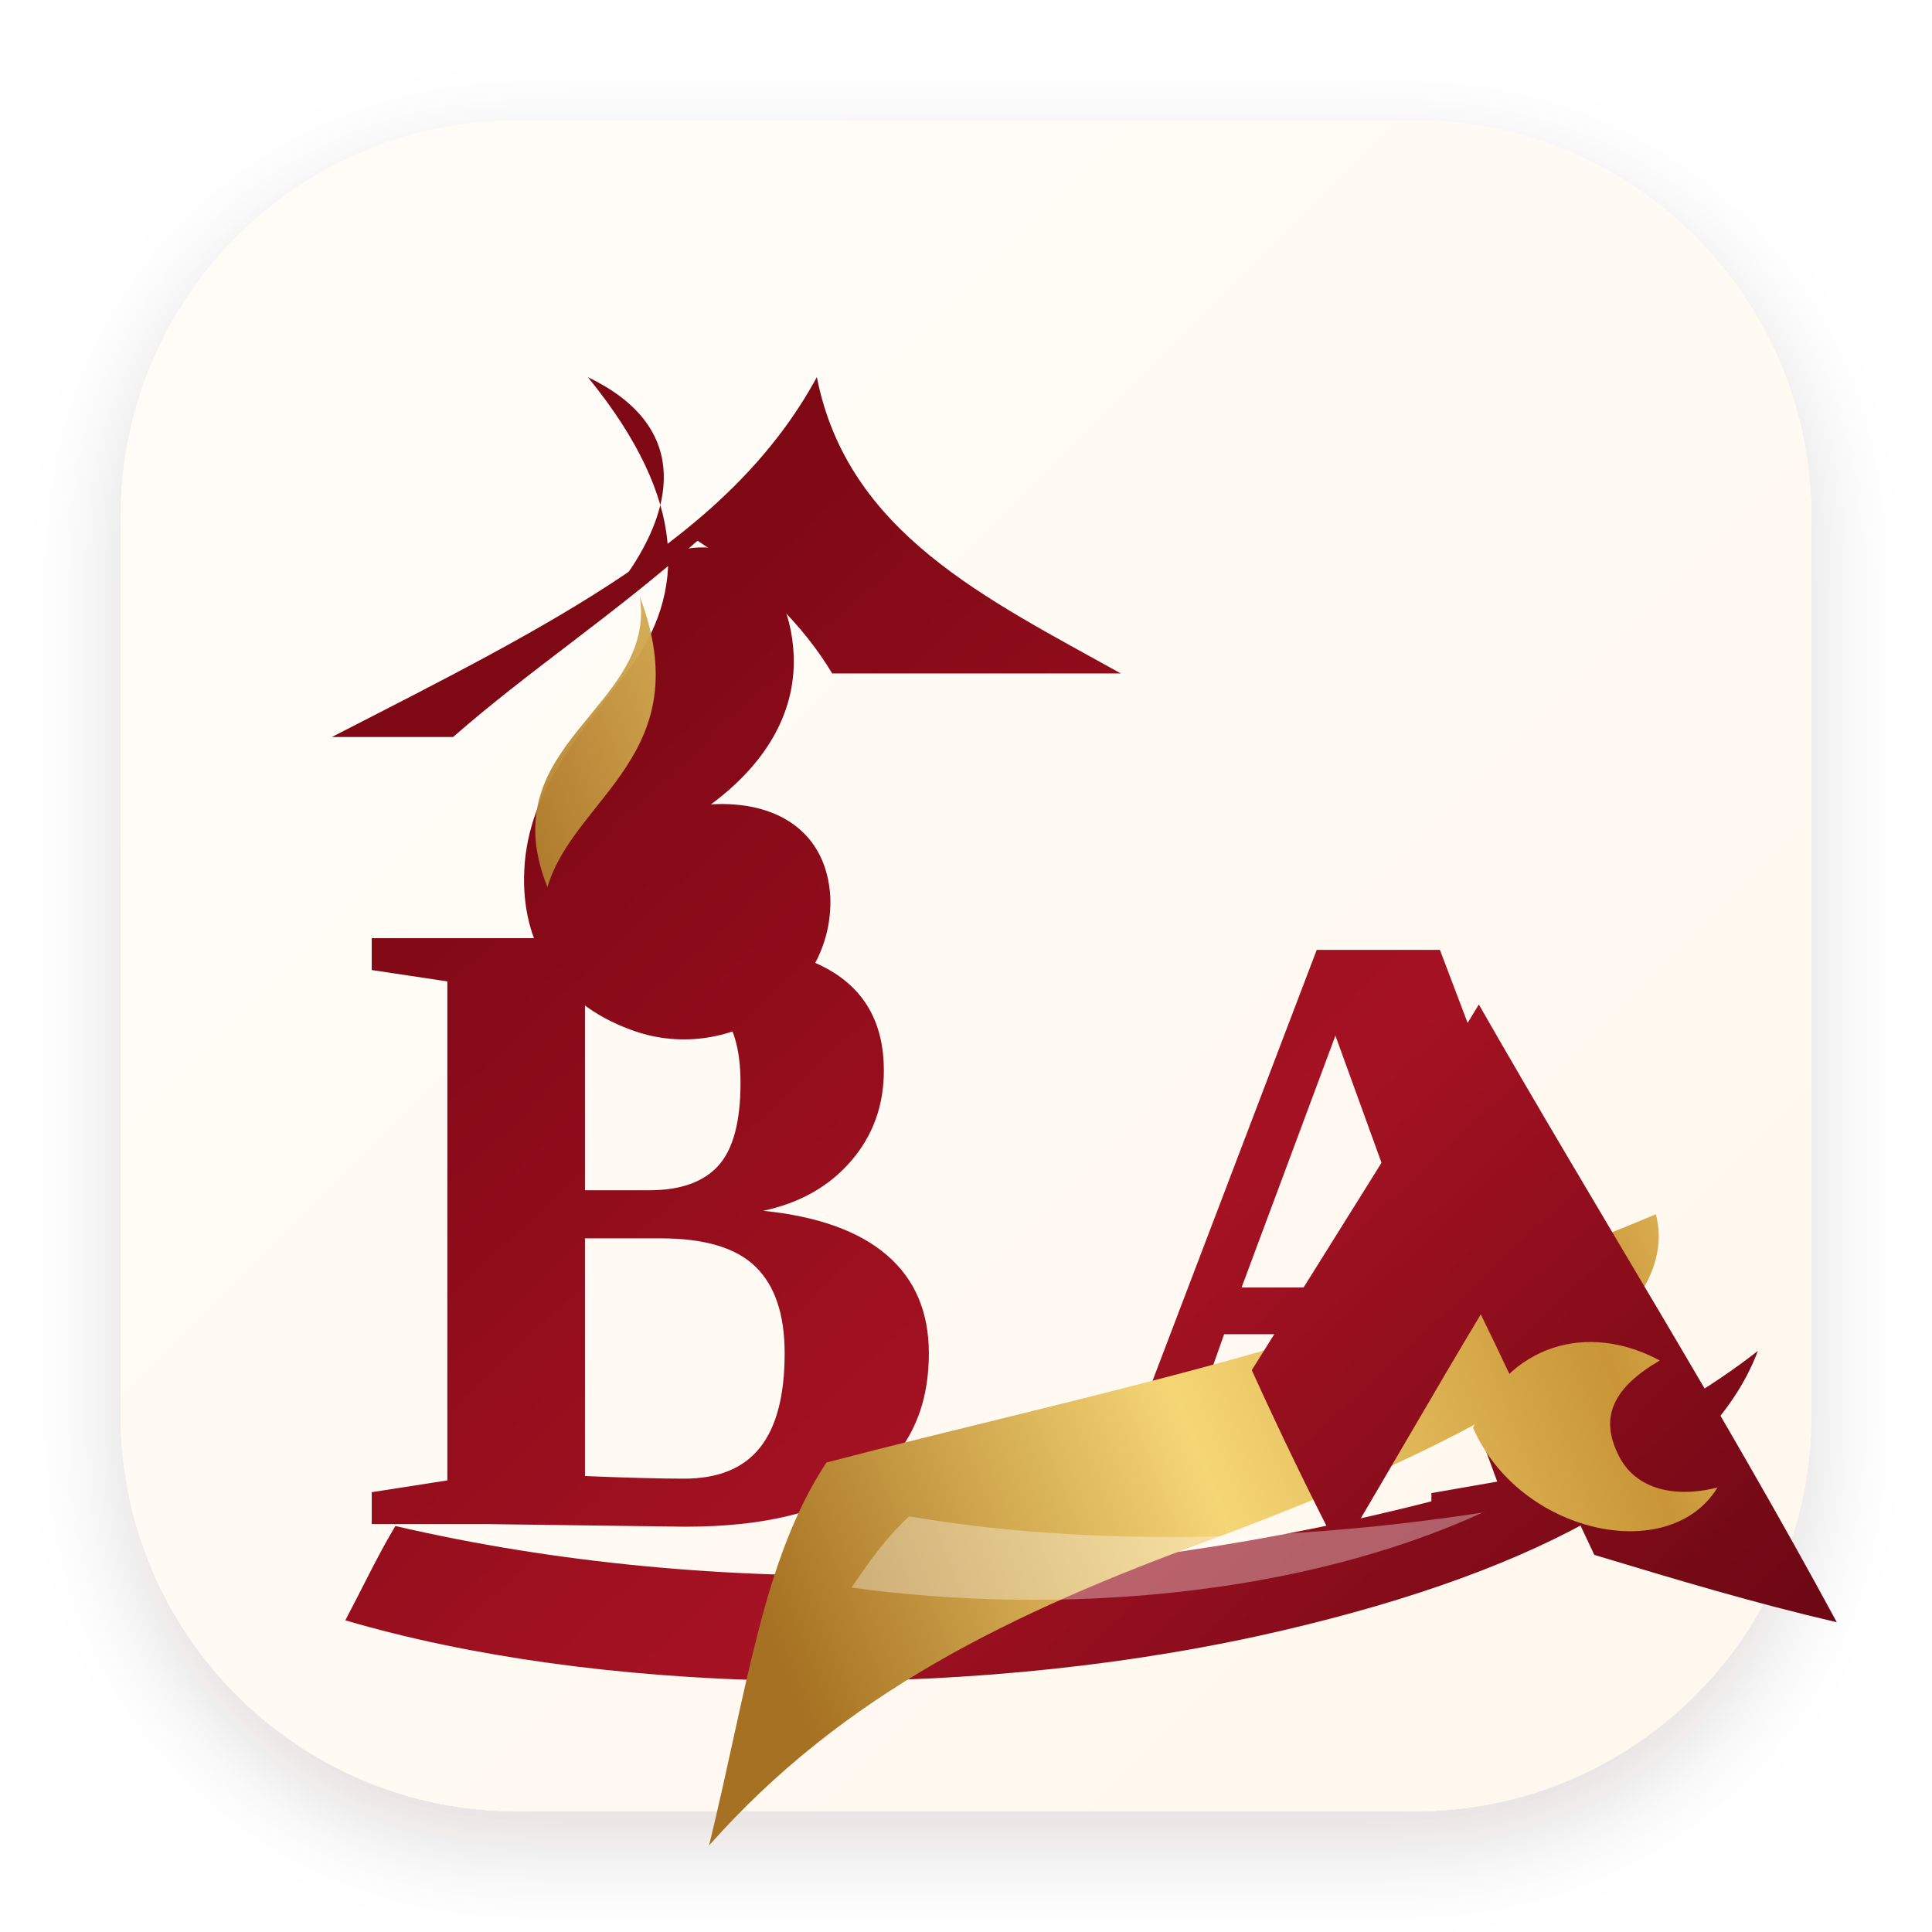
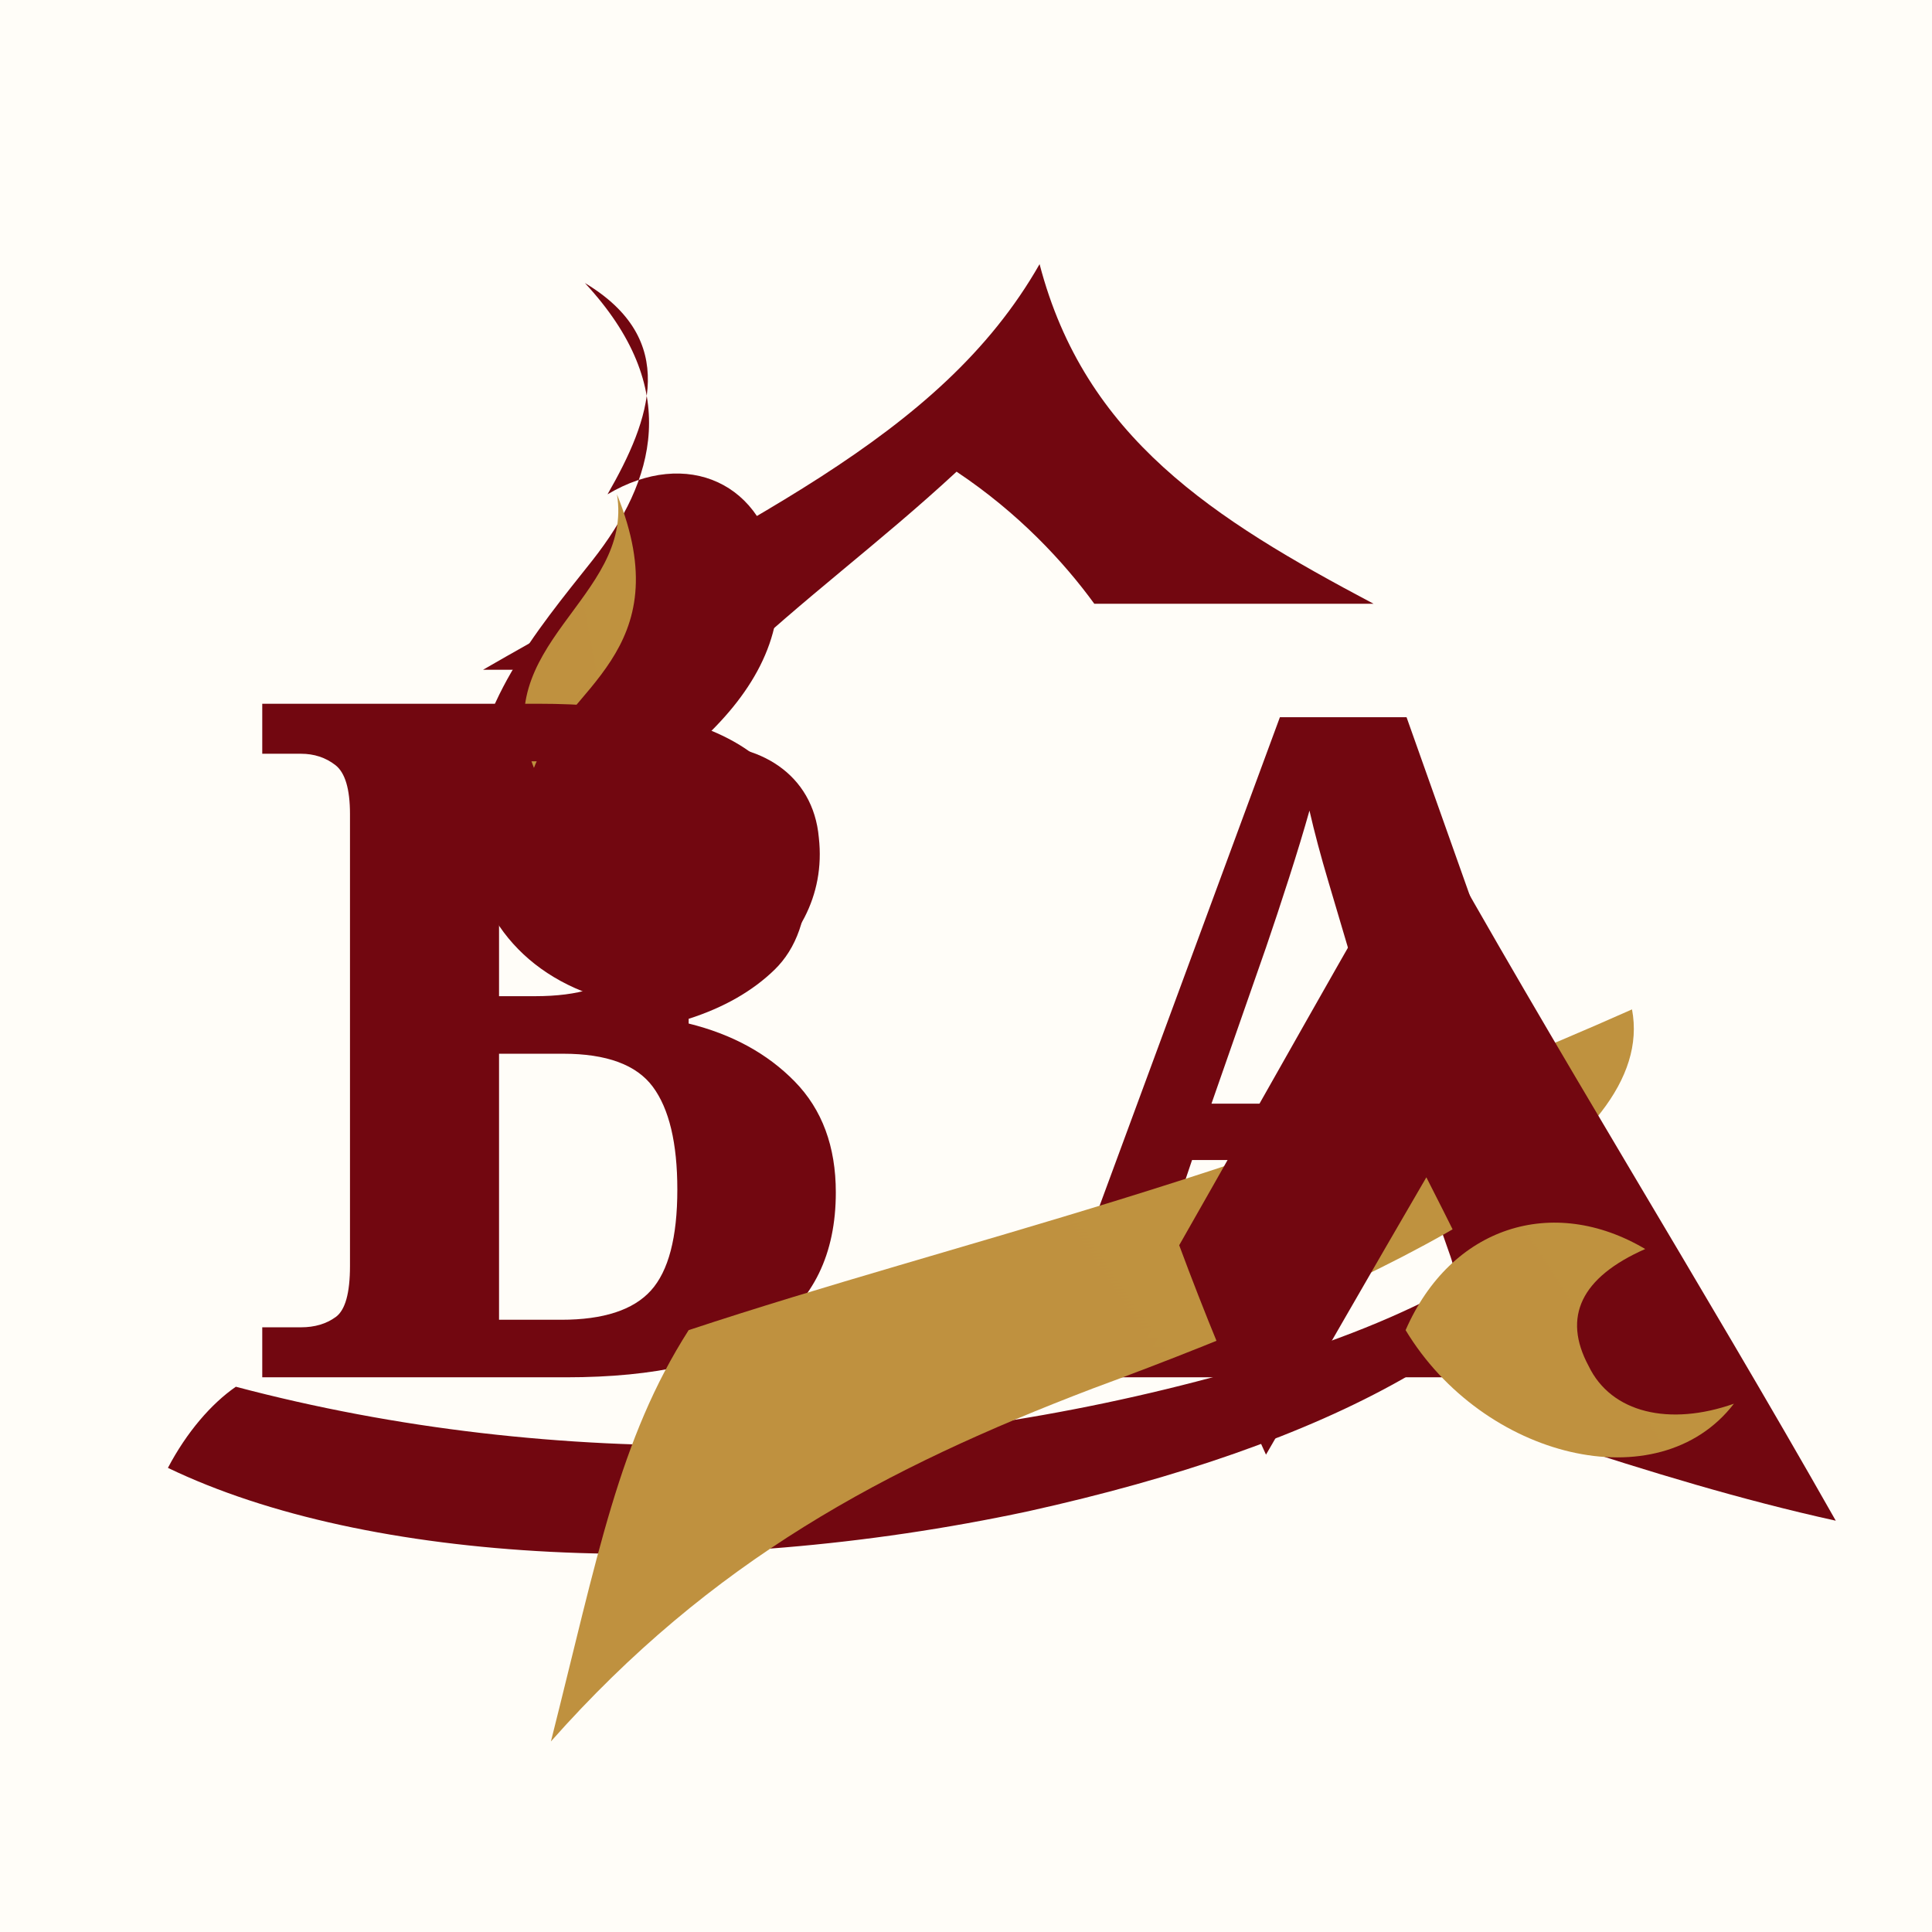
- <svg xmlns="http://www.w3.org/2000/svg" viewBox="0 0 1024 1024" width="1024" height="1024" preserveAspectRatio="xMidYMid meet" role="img" aria-label="Burma AI Studio app icon">
+ <svg xmlns="http://www.w3.org/2000/svg" viewBox="0 0 1024 1024">
  <defs>
-     <linearGradient id="bg" x1="0" y1="0" x2="1024" y2="1024" gradientUnits="userSpaceOnUse">
-       <stop stop-color="#fffdfa" />
-       <stop offset="1" stop-color="#fff7ec" />
+     <linearGradient id="r" x1="180" y1="120" x2="820" y2="850">
+       <stop stop-color="#720710" />
+       <stop offset="1" stop-color="#4f030b" />
    </linearGradient>
-     <linearGradient id="red" x1="200" y1="170" x2="810" y2="820" gradientUnits="userSpaceOnUse">
-       <stop stop-color="#7f0815" />
-       <stop offset=".48" stop-color="#a51223" />
-       <stop offset="1" stop-color="#5f0510" />
+     <linearGradient id="g" x1="240" y1="760" x2="850" y2="480">
+       <stop stop-color="#a46f22" />
+       <stop offset=".45" stop-color="#f7d87a" />
+       <stop offset="1" stop-color="#c89434" />
    </linearGradient>
-     <linearGradient id="gold" x1="270" y1="690" x2="860" y2="455" gradientUnits="userSpaceOnUse">
-       <stop stop-color="#a67122" />
-       <stop offset=".38" stop-color="#f5d675" />
-       <stop offset=".72" stop-color="#c99536" />
-       <stop offset="1" stop-color="#ffe690" />
-     </linearGradient>
-     <filter id="shadow" x="-20%" y="-20%" width="140%" height="140%">
-       <feDropShadow dx="0" dy="18" stdDeviation="24" flood-color="#2b0509" flood-opacity=".14" />
-     </filter>
  </defs>
-   <rect x="64" y="64" width="896" height="896" rx="210" fill="url(#bg)" filter="url(#shadow)" />
-   <g transform="translate(130 155) scale(1.02)">
-     <path d="M178 44c52 25 46 66 20 103 45-32 85-8 87 42 1 31-16 57-43 77 34-2 60 14 62 48 2 52-54 88-104 69-38-14-57-45-55-83 2-43 32-74 55-105 28-38 31-86-22-151Z" fill="url(#red)" />
-     <path d="M205 158c9 58-78 76-48 151 14-47 79-69 48-151Z" fill="url(#gold)" opacity=".96" />
-     <path d="M297 44c16 81 88 115 158 154h-150c-15-25-38-48-70-69-44 39-87 67-127 102H45C160 172 252 127 297 44Z" fill="url(#red)" />
-     <text x="58" y="640" font-family="Georgia,'Times New Roman',serif" font-size="465" font-weight="800" letter-spacing="-38" fill="url(#red)">B</text>
-     <text x="425" y="640" font-family="Georgia,'Times New Roman',serif" font-size="452" font-weight="800" letter-spacing="-26" fill="url(#red)">A</text>
-     <path d="M78 641c168 39 355 32 523-9 75-18 135-43 185-82-26 69-123 118-259 148-160 35-346 30-475-8 10-19 17-34 26-49Z" fill="url(#red)" />
-     <path d="M302 608c134-35 267-60 431-129 16 61-99 120-231 169-104 38-191 80-261 159 20-82 28-149 61-199Z" fill="url(#gold)" />
-     <path d="M523 560c42-67 81-129 118-190 60 105 126 210 186 321-43-10-83-22-126-35-19-40-39-84-59-125-24 40-48 82-73 124-16-31-31-62-46-95Z" fill="url(#red)" />
-     <path d="M638 590c18-44 60-55 97-35-24 14-31 29-22 48 8 18 28 24 52 18-25 41-103 24-127-31Z" fill="url(#gold)" />
-     <path d="M345 636c94 16 201 13 298-2-94 43-218 54-328 39 9-13 17-25 30-37Z" fill="#fffdf8" opacity=".35" />
+   <rect width="1024" height="1024" fill="#fffdf8" />
+   <g transform="translate(95 120)">
+     <path fill="url(#r)" d="M456 20c24 92 92 135 177 180H485c-16-22-40-48-73-70-41 38-81 67-121 105H161c137-79 242-122 295-215z" />
+     <path fill="url(#r)" d="M215 30c50 30 35 72 12 112 42-25 84-6 90 42 4 35-14 65-43 91 33-2 62 15 65 49 7 62-61 104-121 83-45-16-68-55-64-101 3-53 34-90 65-129 33-42 48-91-4-147z" />
+     <path fill="url(#g)" d="M232 142c9 55-70 80-44 145 16-42 78-61 44-145z" />
+     <text x="30" y="610" font-family="Georgia,serif" font-size="500" font-weight="900" fill="url(#r)" letter-spacing="-40">B</text>
+     <text x="430" y="610" font-family="Georgia,serif" font-size="490" font-weight="900" fill="url(#r)" letter-spacing="-28">A</text>
+     <path fill="url(#r)" d="M30 615c170 45 355 40 525-7 85-23 148-54 195-102-30 82-142 140-300 175-173 37-350 28-456-23 10-19 23-34 36-43z" />
+     <path fill="url(#g)" d="M270 585c145-48 298-80 500-170 14 74-126 142-286 201-110 42-202 91-287 187 25-99 36-160 73-218z" />
+     <path fill="url(#r)" d="M530 540c49-86 89-158 130-228 69 124 146 247 218 374-50-11-99-26-148-42-23-47-45-93-69-140-28 48-56 97-85 147-18-39-33-76-46-111z" />
+     <path fill="url(#g)" d="M650 585c24-55 78-72 127-43-34 15-44 36-30 62 12 25 43 32 77 20-40 52-133 29-174-39z" />
  </g>
</svg>
